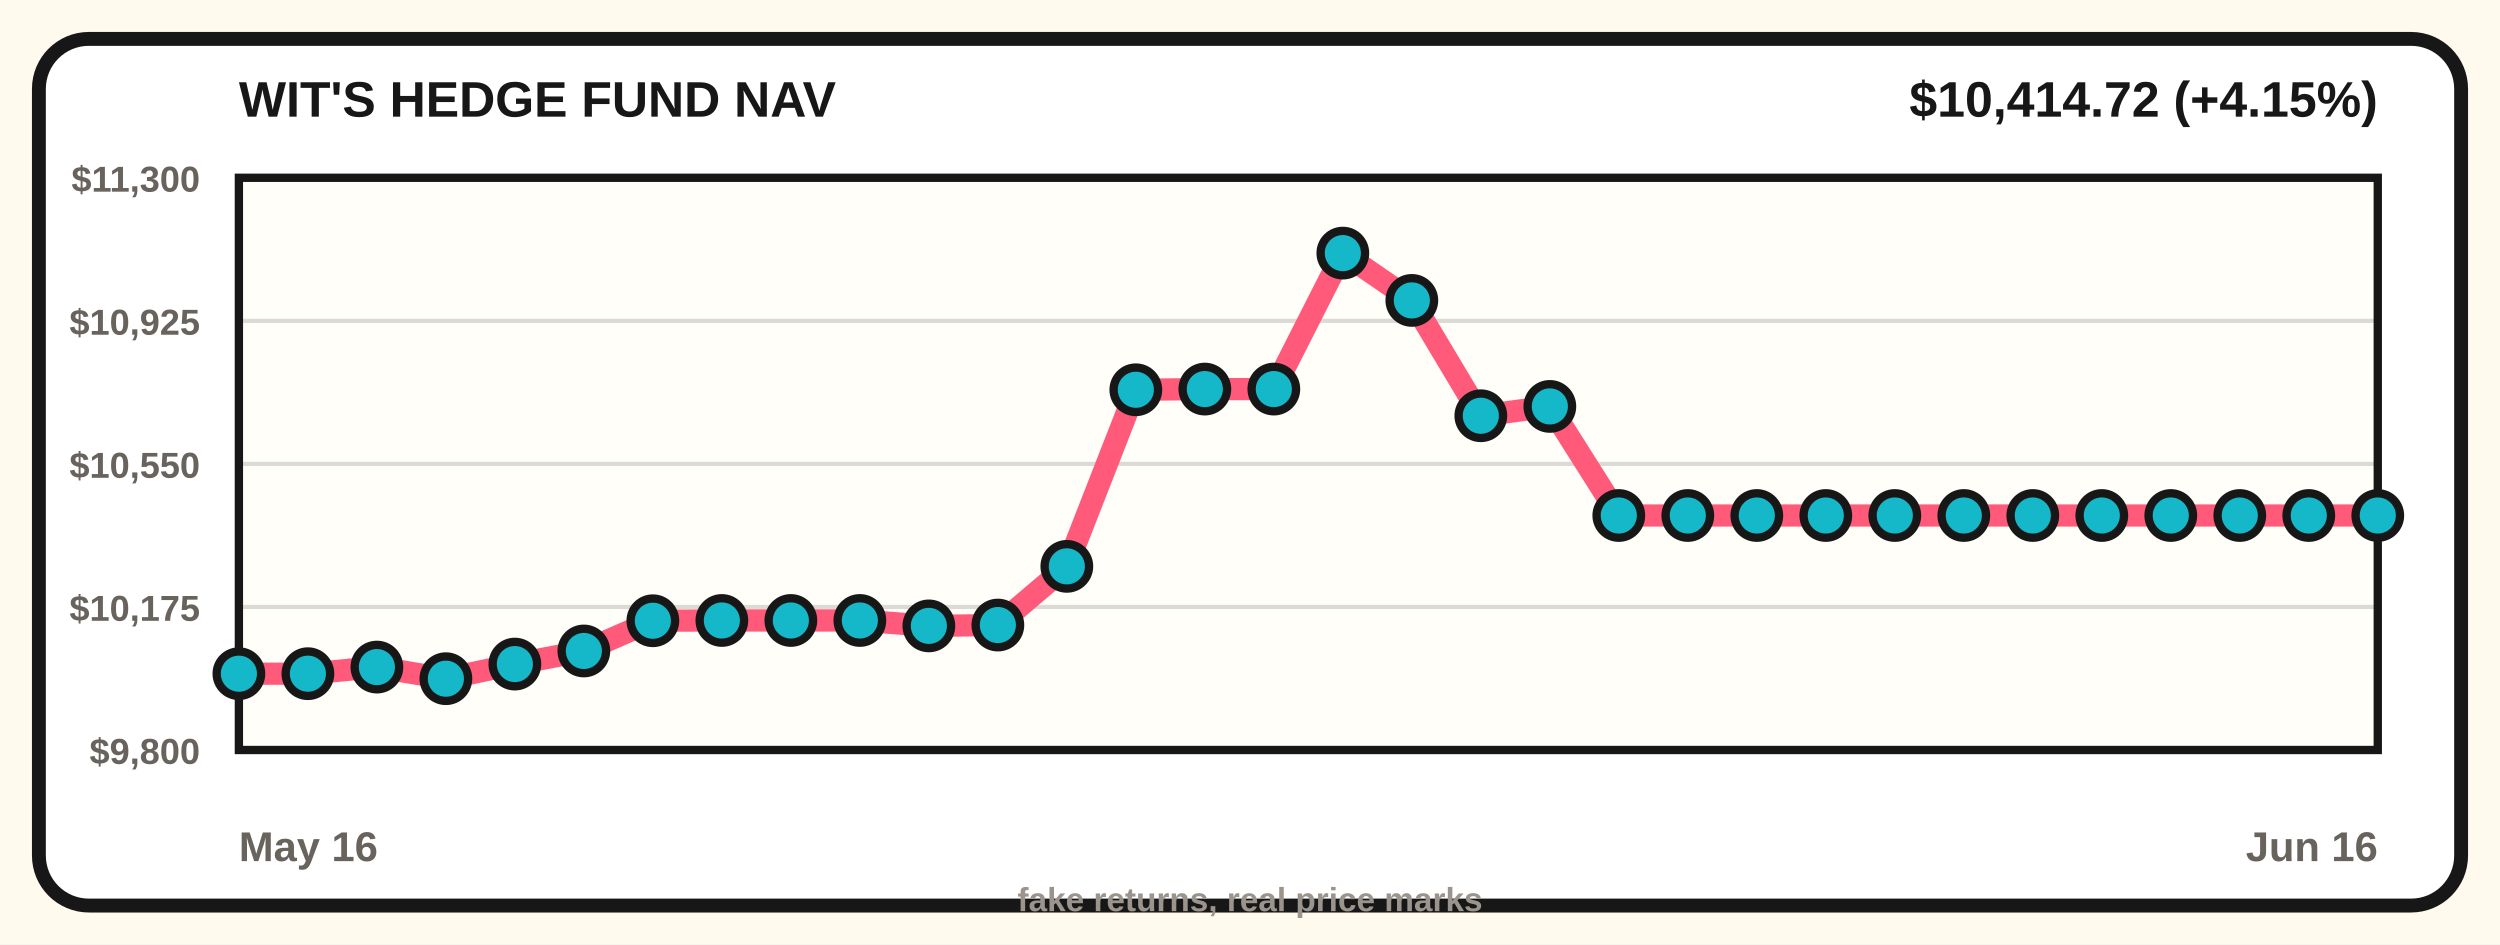
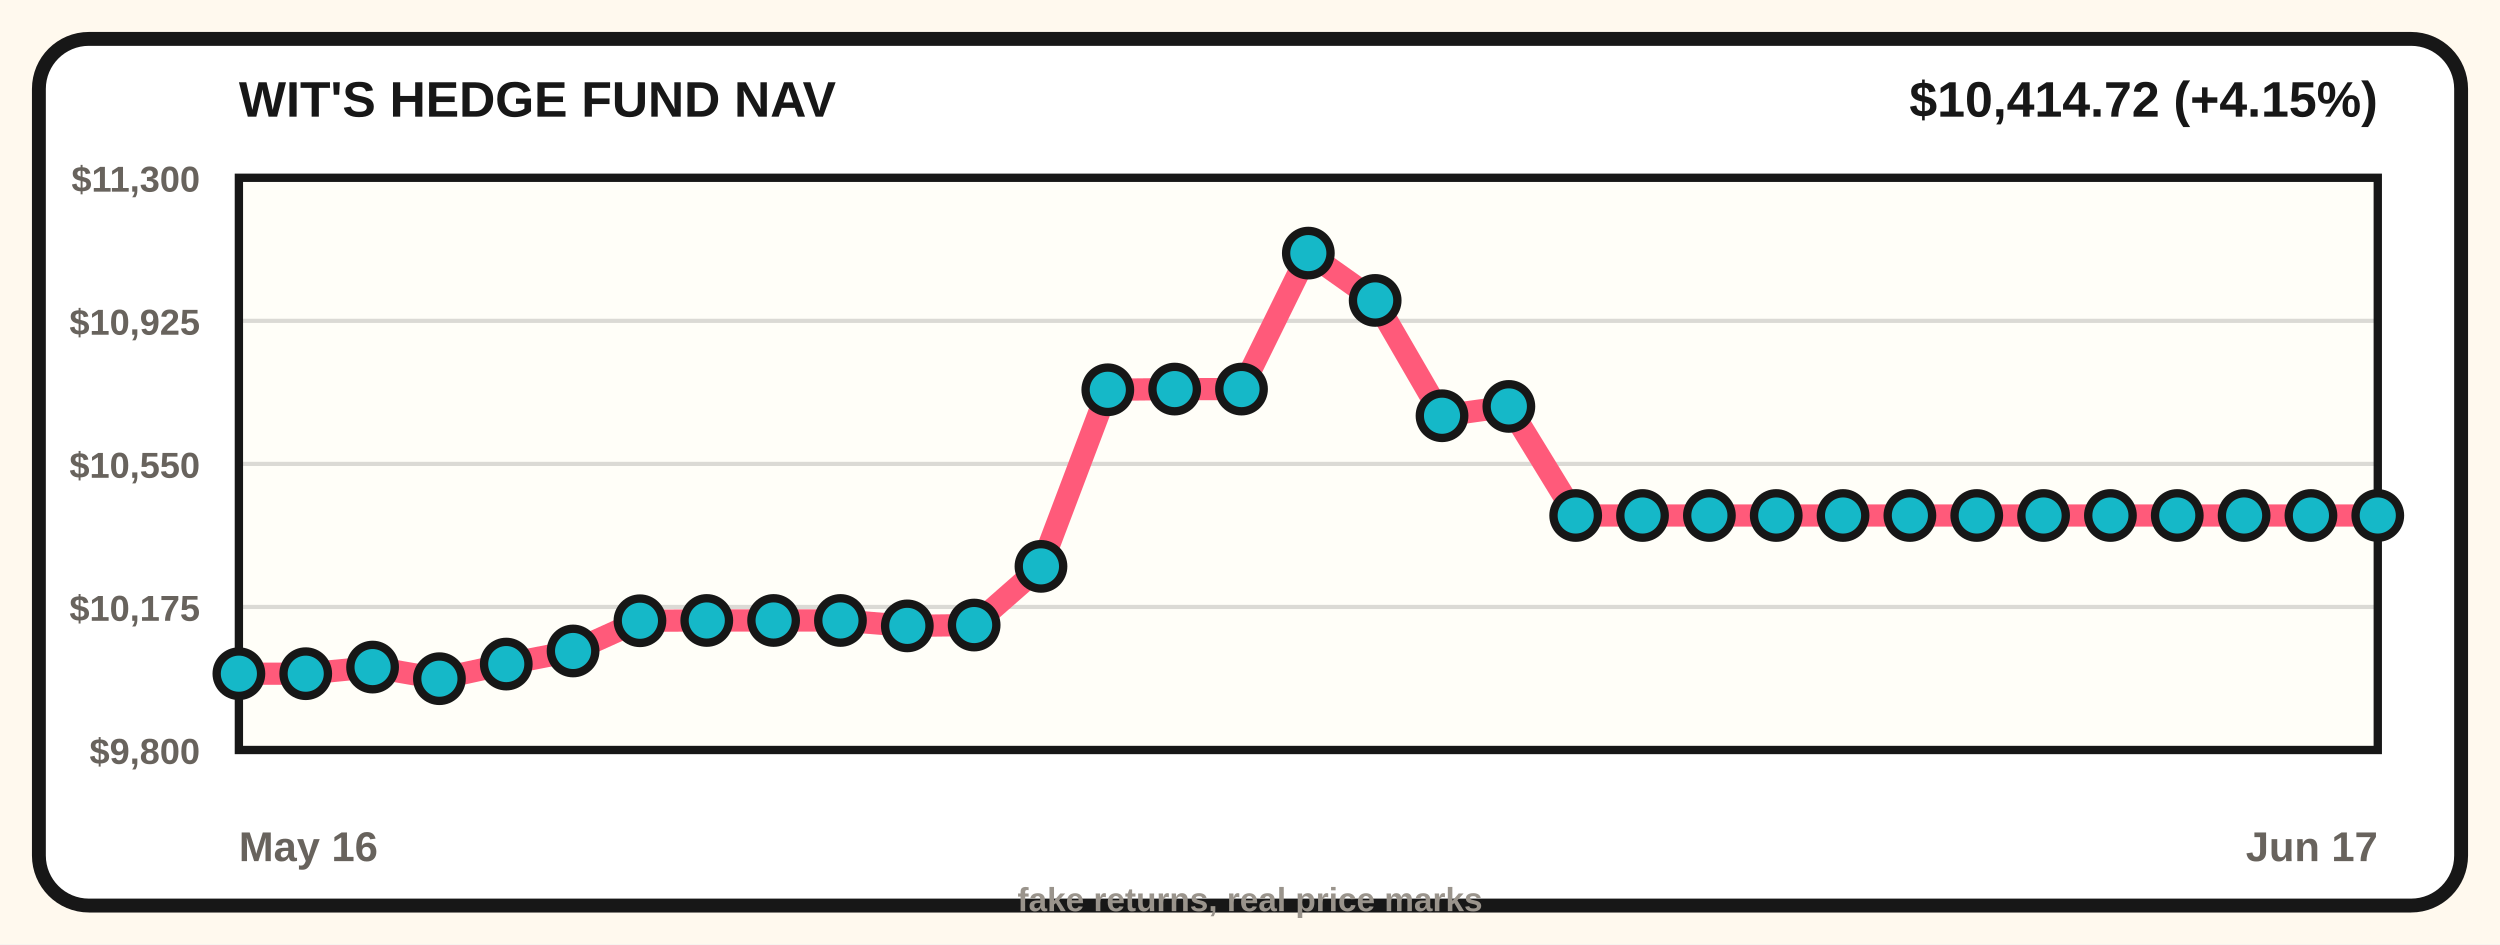
<svg xmlns="http://www.w3.org/2000/svg" width="900" height="340" viewBox="0 0 900 340" role="img" aria-label="Wit's Hedge Fund fake NAV chart">
  <rect width="900" height="340" fill="#fff9ee" />
  <rect x="14" y="14" width="872" height="312" rx="18" fill="#ffffff" stroke="#171717" stroke-width="5" />
  <rect x="86" y="64" width="770" height="206" fill="#fffef8" stroke="#171717" stroke-width="3" />
  <line x1="86" y1="270" x2="856" y2="270" stroke="#171717" stroke-width="1.5" opacity="0.16" />
  <text x="72" y="275" text-anchor="end" font-family="Arial, sans-serif" font-size="13" font-weight="800" fill="#68635d">$9,800</text>
  <line x1="86" y1="218.5" x2="856" y2="218.5" stroke="#171717" stroke-width="1.5" opacity="0.16" />
  <text x="72" y="223.5" text-anchor="end" font-family="Arial, sans-serif" font-size="13" font-weight="800" fill="#68635d">$10,175</text>
  <line x1="86" y1="167" x2="856" y2="167" stroke="#171717" stroke-width="1.5" opacity="0.16" />
  <text x="72" y="172" text-anchor="end" font-family="Arial, sans-serif" font-size="13" font-weight="800" fill="#68635d">$10,550</text>
  <line x1="86" y1="115.5" x2="856" y2="115.5" stroke="#171717" stroke-width="1.5" opacity="0.16" />
  <text x="72" y="120.5" text-anchor="end" font-family="Arial, sans-serif" font-size="13" font-weight="800" fill="#68635d">$10,925</text>
  <line x1="86" y1="64" x2="856" y2="64" stroke="#171717" stroke-width="1.5" opacity="0.16" />
  <text x="72" y="69" text-anchor="end" font-family="Arial, sans-serif" font-size="13" font-weight="800" fill="#68635d">$11,300</text>
-   <polyline points="86,242.53 110.84,242.53 135.68,240.15 160.52,244.33 185.35,239.07 210.19,234.35 235.03,223.47 259.87,223.37 284.71,223.37 309.55,223.37 334.39,225.32 359.23,225.02 384.06,203.89 408.9,140.32 433.74,140.07 458.58,140.07 483.42,91.12 508.26,108.15 533.1,149.67 557.94,146.31 582.77,185.58 607.61,185.58 632.45,185.58 657.29,185.58 682.13,185.58 706.97,185.58 731.81,185.58 756.65,185.58 781.48,185.58 806.32,185.58 831.16,185.58 856,185.58" fill="none" stroke="#ff5a7a" stroke-width="8" stroke-linecap="round" stroke-linejoin="round" />
+   <polyline points="86,242.53 110.06,242.53 134.13,240.15 158.19,244.33 182.25,239.07 206.31,234.35 230.38,223.47 254.44,223.37 278.5,223.37 302.56,223.37 326.63,225.32 350.69,225.02 374.75,203.89 398.81,140.32 422.88,140.07 446.94,140.07 471,91.12 495.06,108.15 519.13,149.67 543.19,146.31 567.25,185.58 591.31,185.58 615.38,185.58 639.44,185.58 663.5,185.58 687.56,185.58 711.63,185.58 735.69,185.58 759.75,185.58 783.81,185.58 807.88,185.58 831.94,185.58 856,185.58" fill="none" stroke="#ff5a7a" stroke-width="8" stroke-linecap="round" stroke-linejoin="round" />
  <circle cx="86" cy="242.53" r="8" fill="#15b8c8" stroke="#171717" stroke-width="3" />
-   <circle cx="110.84" cy="242.53" r="8" fill="#15b8c8" stroke="#171717" stroke-width="3" />
-   <circle cx="135.68" cy="240.15" r="8" fill="#15b8c8" stroke="#171717" stroke-width="3" />
-   <circle cx="160.52" cy="244.33" r="8" fill="#15b8c8" stroke="#171717" stroke-width="3" />
-   <circle cx="185.35" cy="239.07" r="8" fill="#15b8c8" stroke="#171717" stroke-width="3" />
-   <circle cx="210.19" cy="234.35" r="8" fill="#15b8c8" stroke="#171717" stroke-width="3" />
-   <circle cx="235.03" cy="223.47" r="8" fill="#15b8c8" stroke="#171717" stroke-width="3" />
-   <circle cx="259.87" cy="223.37" r="8" fill="#15b8c8" stroke="#171717" stroke-width="3" />
-   <circle cx="284.71" cy="223.37" r="8" fill="#15b8c8" stroke="#171717" stroke-width="3" />
-   <circle cx="309.55" cy="223.37" r="8" fill="#15b8c8" stroke="#171717" stroke-width="3" />
-   <circle cx="334.39" cy="225.32" r="8" fill="#15b8c8" stroke="#171717" stroke-width="3" />
-   <circle cx="359.23" cy="225.02" r="8" fill="#15b8c8" stroke="#171717" stroke-width="3" />
-   <circle cx="384.06" cy="203.89" r="8" fill="#15b8c8" stroke="#171717" stroke-width="3" />
-   <circle cx="408.9" cy="140.32" r="8" fill="#15b8c8" stroke="#171717" stroke-width="3" />
-   <circle cx="433.74" cy="140.07" r="8" fill="#15b8c8" stroke="#171717" stroke-width="3" />
-   <circle cx="458.58" cy="140.07" r="8" fill="#15b8c8" stroke="#171717" stroke-width="3" />
-   <circle cx="483.42" cy="91.12" r="8" fill="#15b8c8" stroke="#171717" stroke-width="3" />
-   <circle cx="508.26" cy="108.15" r="8" fill="#15b8c8" stroke="#171717" stroke-width="3" />
-   <circle cx="533.1" cy="149.67" r="8" fill="#15b8c8" stroke="#171717" stroke-width="3" />
-   <circle cx="557.94" cy="146.31" r="8" fill="#15b8c8" stroke="#171717" stroke-width="3" />
-   <circle cx="582.77" cy="185.58" r="8" fill="#15b8c8" stroke="#171717" stroke-width="3" />
-   <circle cx="607.61" cy="185.58" r="8" fill="#15b8c8" stroke="#171717" stroke-width="3" />
-   <circle cx="632.45" cy="185.58" r="8" fill="#15b8c8" stroke="#171717" stroke-width="3" />
-   <circle cx="657.29" cy="185.58" r="8" fill="#15b8c8" stroke="#171717" stroke-width="3" />
-   <circle cx="682.13" cy="185.58" r="8" fill="#15b8c8" stroke="#171717" stroke-width="3" />
-   <circle cx="706.97" cy="185.58" r="8" fill="#15b8c8" stroke="#171717" stroke-width="3" />
-   <circle cx="731.81" cy="185.58" r="8" fill="#15b8c8" stroke="#171717" stroke-width="3" />
-   <circle cx="756.65" cy="185.58" r="8" fill="#15b8c8" stroke="#171717" stroke-width="3" />
-   <circle cx="781.48" cy="185.58" r="8" fill="#15b8c8" stroke="#171717" stroke-width="3" />
-   <circle cx="806.32" cy="185.58" r="8" fill="#15b8c8" stroke="#171717" stroke-width="3" />
-   <circle cx="831.16" cy="185.58" r="8" fill="#15b8c8" stroke="#171717" stroke-width="3" />
+   <circle cx="110.06" cy="242.53" r="8" fill="#15b8c8" stroke="#171717" stroke-width="3" />
+   <circle cx="134.13" cy="240.15" r="8" fill="#15b8c8" stroke="#171717" stroke-width="3" />
+   <circle cx="158.19" cy="244.33" r="8" fill="#15b8c8" stroke="#171717" stroke-width="3" />
+   <circle cx="182.25" cy="239.07" r="8" fill="#15b8c8" stroke="#171717" stroke-width="3" />
+   <circle cx="206.31" cy="234.35" r="8" fill="#15b8c8" stroke="#171717" stroke-width="3" />
+   <circle cx="230.38" cy="223.47" r="8" fill="#15b8c8" stroke="#171717" stroke-width="3" />
+   <circle cx="254.44" cy="223.37" r="8" fill="#15b8c8" stroke="#171717" stroke-width="3" />
+   <circle cx="278.5" cy="223.37" r="8" fill="#15b8c8" stroke="#171717" stroke-width="3" />
+   <circle cx="302.56" cy="223.37" r="8" fill="#15b8c8" stroke="#171717" stroke-width="3" />
+   <circle cx="326.63" cy="225.32" r="8" fill="#15b8c8" stroke="#171717" stroke-width="3" />
+   <circle cx="350.69" cy="225.02" r="8" fill="#15b8c8" stroke="#171717" stroke-width="3" />
+   <circle cx="374.75" cy="203.89" r="8" fill="#15b8c8" stroke="#171717" stroke-width="3" />
+   <circle cx="398.81" cy="140.32" r="8" fill="#15b8c8" stroke="#171717" stroke-width="3" />
+   <circle cx="422.88" cy="140.07" r="8" fill="#15b8c8" stroke="#171717" stroke-width="3" />
+   <circle cx="446.94" cy="140.07" r="8" fill="#15b8c8" stroke="#171717" stroke-width="3" />
+   <circle cx="471" cy="91.12" r="8" fill="#15b8c8" stroke="#171717" stroke-width="3" />
+   <circle cx="495.06" cy="108.15" r="8" fill="#15b8c8" stroke="#171717" stroke-width="3" />
+   <circle cx="519.13" cy="149.67" r="8" fill="#15b8c8" stroke="#171717" stroke-width="3" />
+   <circle cx="543.19" cy="146.31" r="8" fill="#15b8c8" stroke="#171717" stroke-width="3" />
+   <circle cx="567.25" cy="185.58" r="8" fill="#15b8c8" stroke="#171717" stroke-width="3" />
+   <circle cx="591.31" cy="185.58" r="8" fill="#15b8c8" stroke="#171717" stroke-width="3" />
+   <circle cx="615.38" cy="185.58" r="8" fill="#15b8c8" stroke="#171717" stroke-width="3" />
+   <circle cx="639.44" cy="185.58" r="8" fill="#15b8c8" stroke="#171717" stroke-width="3" />
+   <circle cx="663.5" cy="185.58" r="8" fill="#15b8c8" stroke="#171717" stroke-width="3" />
+   <circle cx="687.56" cy="185.58" r="8" fill="#15b8c8" stroke="#171717" stroke-width="3" />
+   <circle cx="711.63" cy="185.58" r="8" fill="#15b8c8" stroke="#171717" stroke-width="3" />
+   <circle cx="735.69" cy="185.58" r="8" fill="#15b8c8" stroke="#171717" stroke-width="3" />
+   <circle cx="759.75" cy="185.58" r="8" fill="#15b8c8" stroke="#171717" stroke-width="3" />
+   <circle cx="783.81" cy="185.58" r="8" fill="#15b8c8" stroke="#171717" stroke-width="3" />
+   <circle cx="807.88" cy="185.58" r="8" fill="#15b8c8" stroke="#171717" stroke-width="3" />
+   <circle cx="831.94" cy="185.58" r="8" fill="#15b8c8" stroke="#171717" stroke-width="3" />
  <circle cx="856" cy="185.58" r="8" fill="#15b8c8" stroke="#171717" stroke-width="3" />
  <text x="86" y="42" font-family="Arial, sans-serif" font-size="18" font-weight="900" fill="#171717">WIT'S HEDGE FUND NAV</text>
  <text x="856" y="42" text-anchor="end" font-family="Arial, sans-serif" font-size="18" font-weight="900" fill="#171717">$10,414.72 (+4.15%)</text>
  <text x="86" y="310" text-anchor="start" font-family="Arial, sans-serif" font-size="15" font-weight="900" fill="#68635d">May 16</text>
-   <text x="856" y="310" text-anchor="end" font-family="Arial, sans-serif" font-size="15" font-weight="900" fill="#68635d">Jun 16</text>
+   <text x="856" y="310" text-anchor="end" font-family="Arial, sans-serif" font-size="15" font-weight="900" fill="#68635d">Jun 17</text>
  <text x="450" y="328" text-anchor="middle" font-family="Arial, sans-serif" font-size="12" font-weight="800" fill="#9a948c">fake returns, real price marks</text>
</svg>
